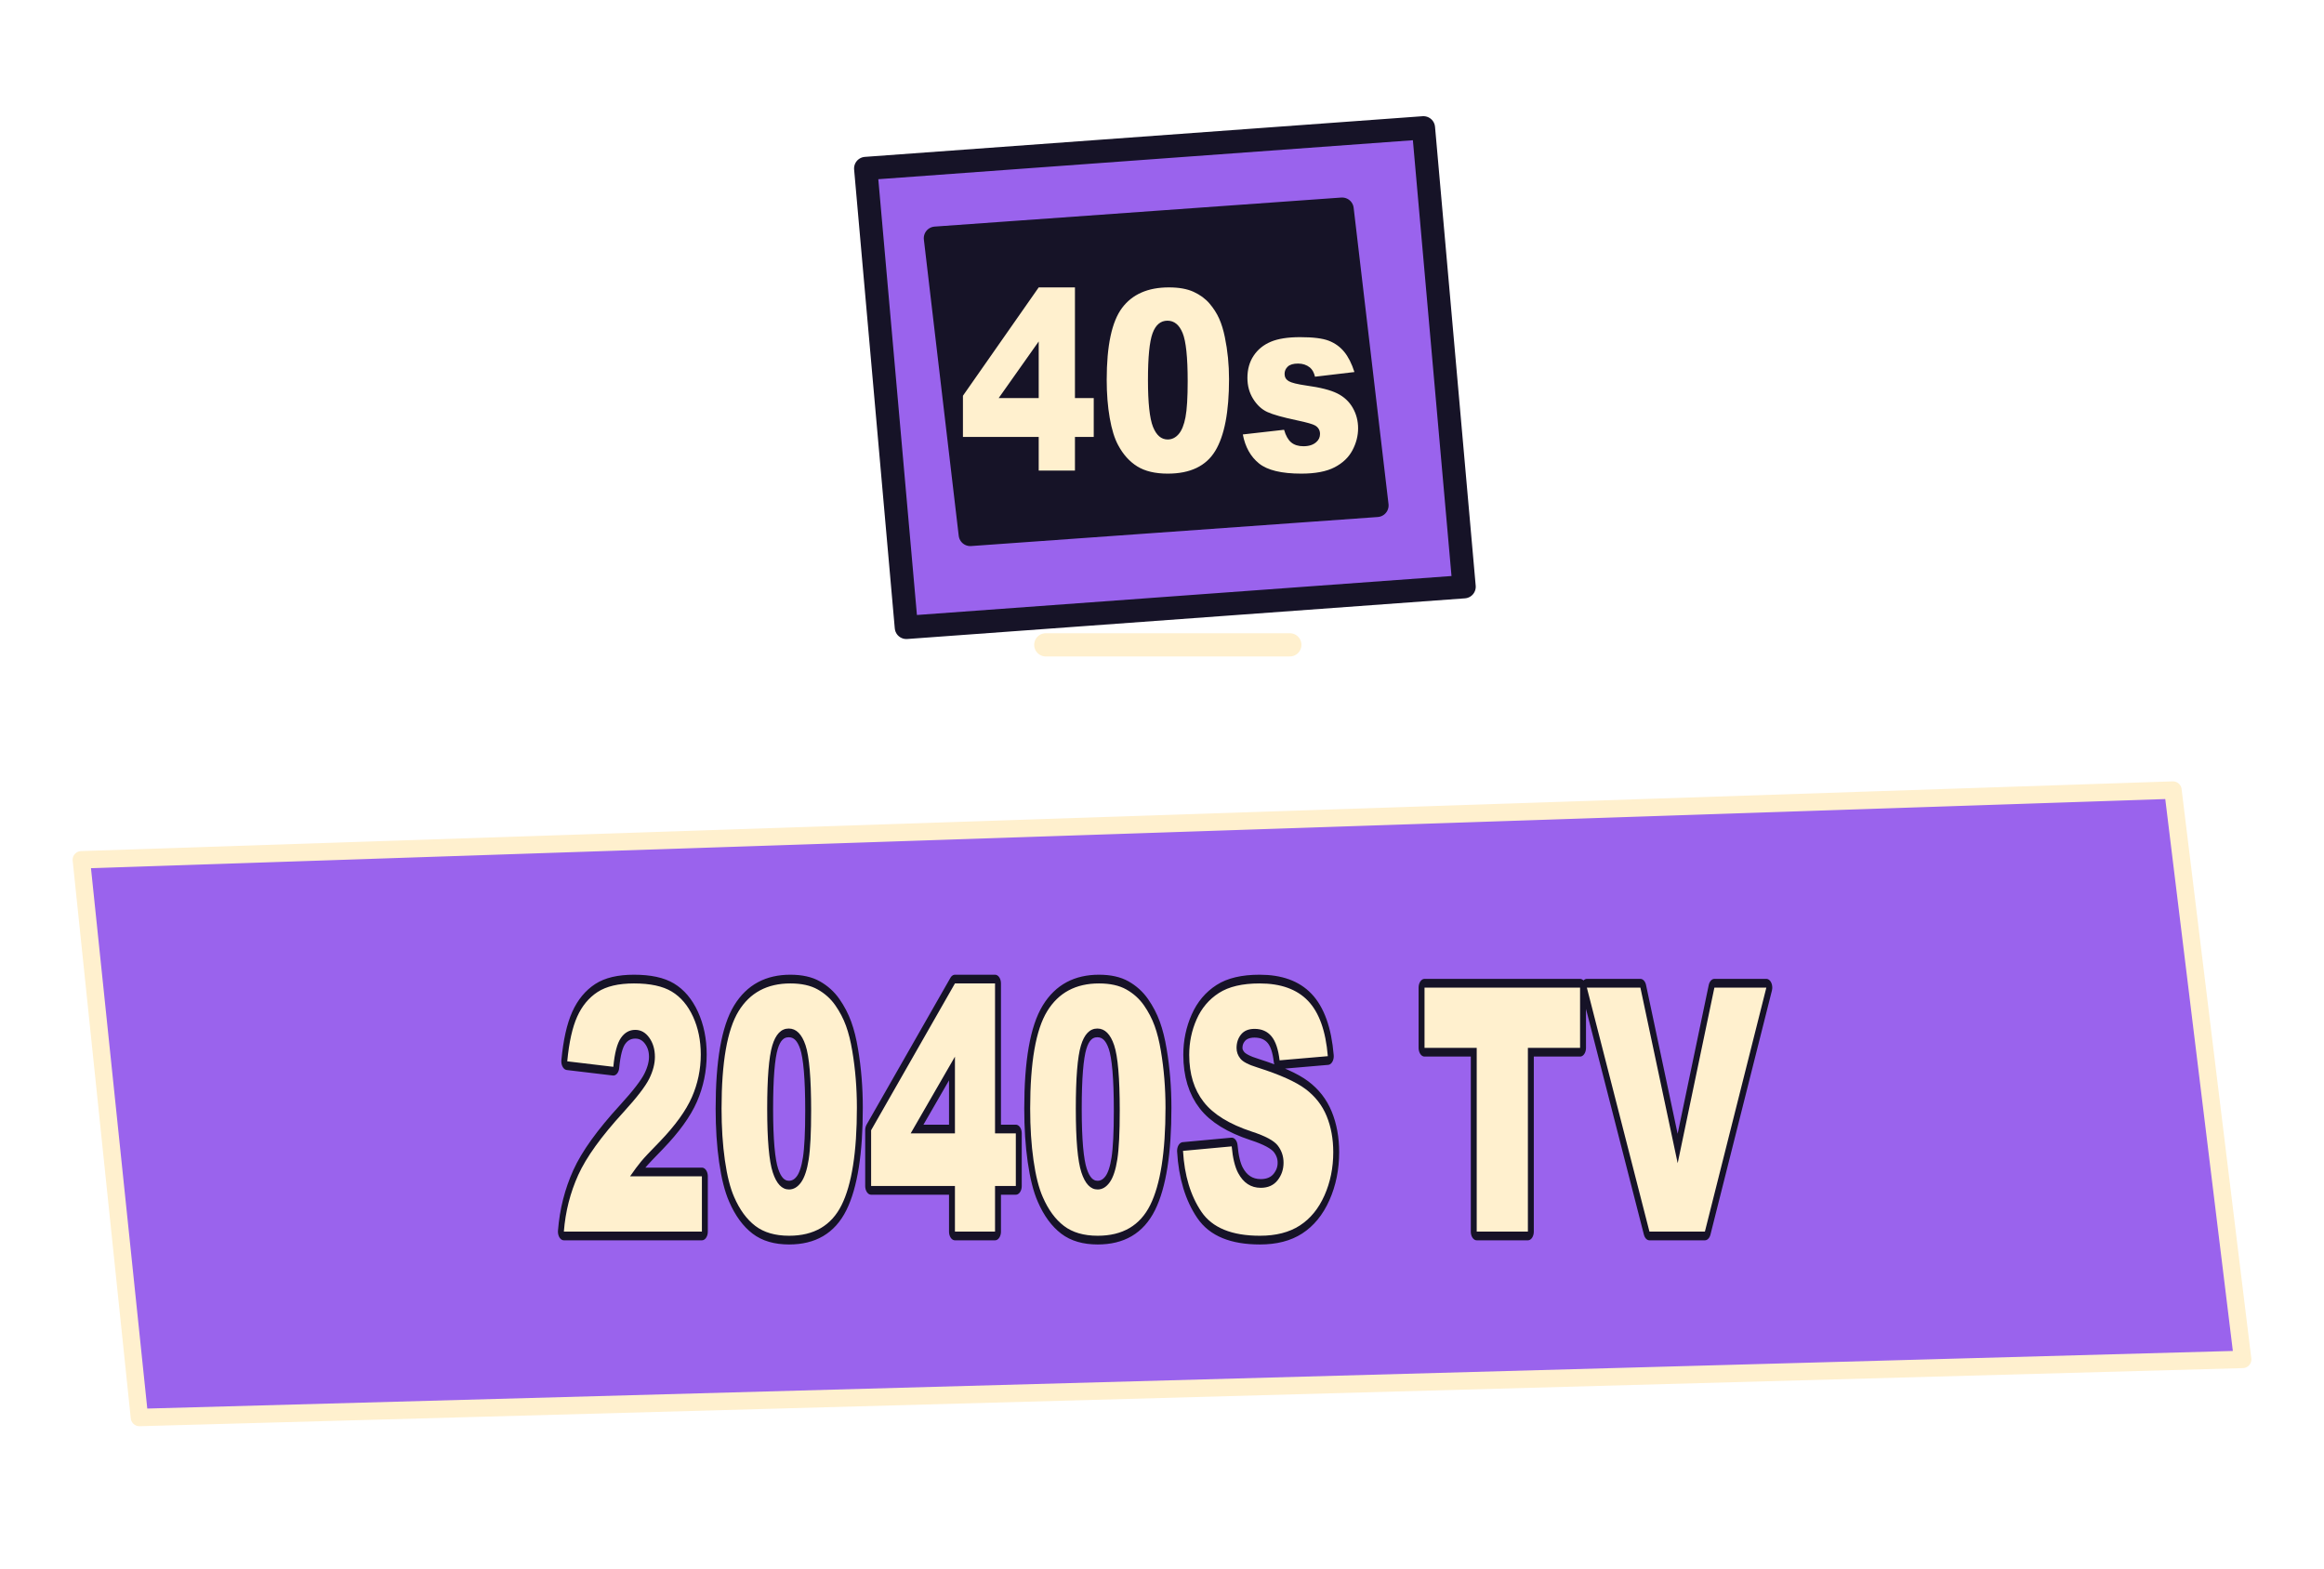
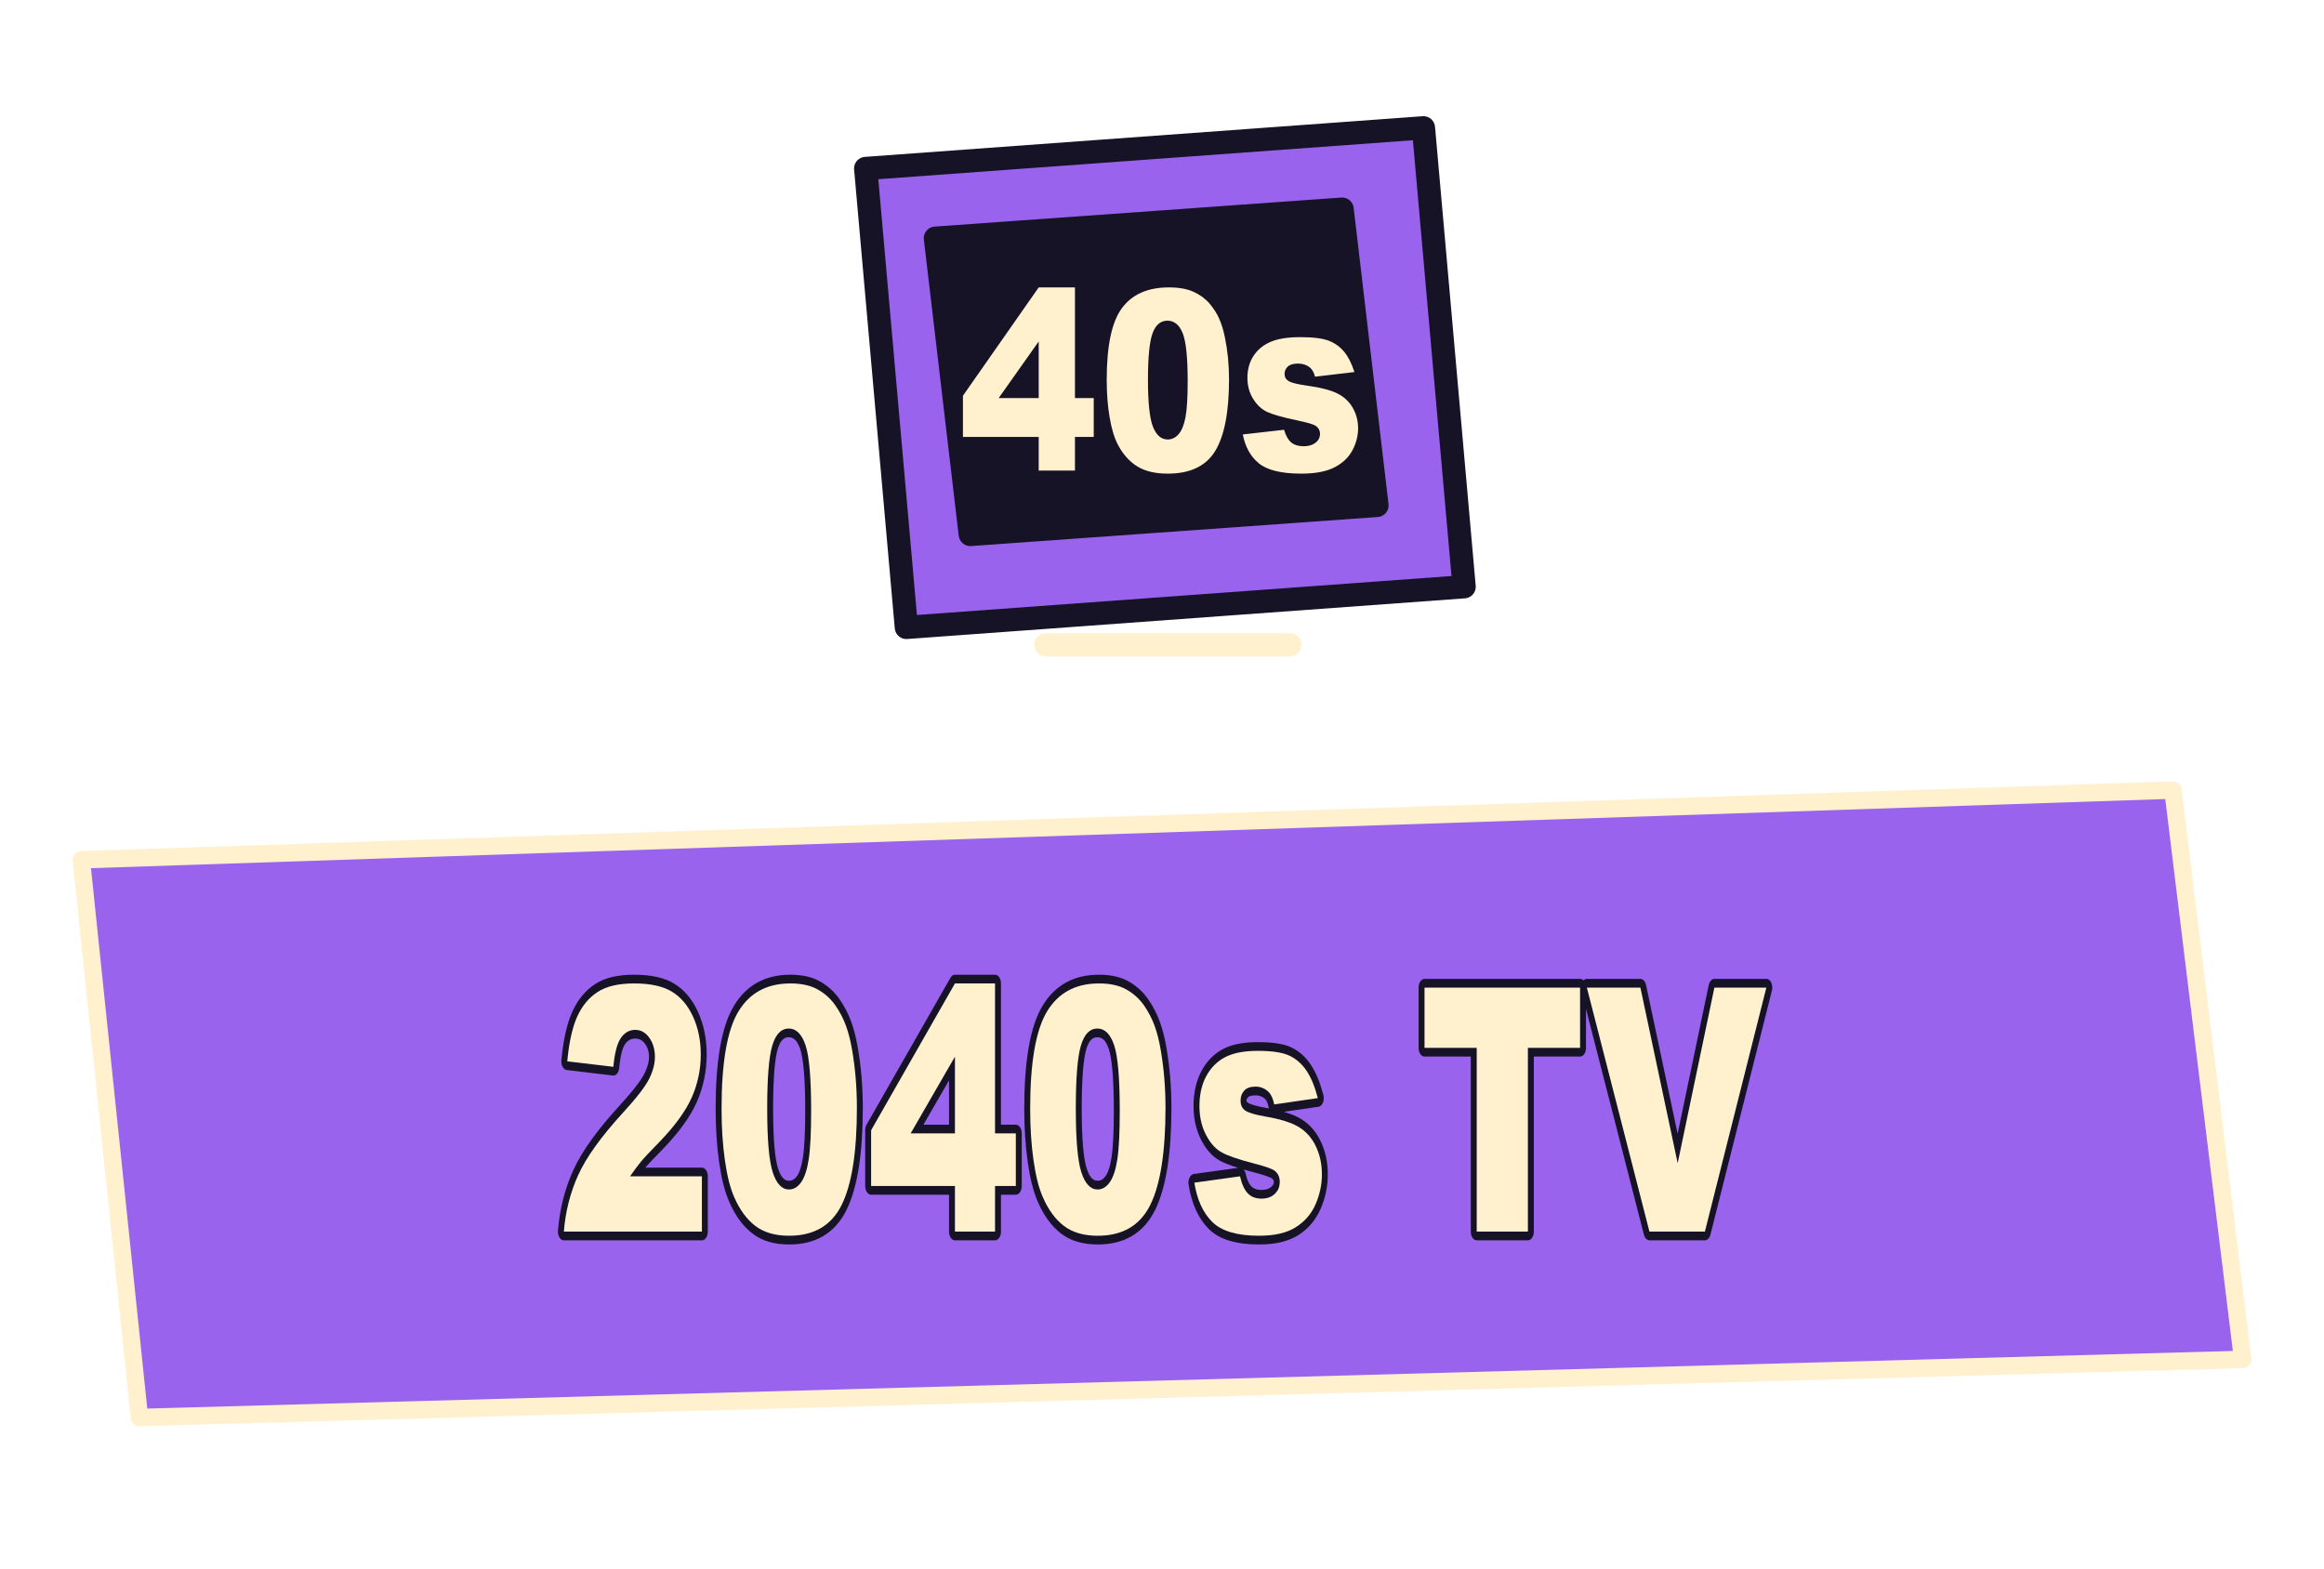
<svg xmlns="http://www.w3.org/2000/svg" viewBox="0 0 400 270" width="400" height="270">
  <g transform="translate(136 2)">
    <path d="m13 27 96-7 7 79-96 7Z" fill="#9A63ED" stroke="#161327" stroke-width="4" stroke-linejoin="round" stroke-linecap="round" />
    <path d="m25 39 70-5 6 51-70 5Z" fill="#161327" stroke="#161327" stroke-width="4" stroke-linejoin="round" stroke-linecap="round" />
    <path d="M44 109h42" fill="none" stroke="#FFF0CE" stroke-width="4" stroke-linejoin="round" stroke-linecap="round" />
    <g transform="translate(29.0 79) scale(0.01757469 -0.02114598)">
      <path d="M784 274H42V609L784 1491H1139V590H1323V274H1139V0H784ZM784 590V1051L392 590ZM1450 739Q1450 1157 1600.5 1324.0Q1751 1491 2059 1491Q2207 1491 2302.0 1454.5Q2397 1418 2457.0 1359.5Q2517 1301 2551.5 1236.5Q2586 1172 2607 1086Q2648 922 2648 744Q2648 345 2513.0 160.0Q2378 -25 2048 -25Q1863 -25 1749.0 34.0Q1635 93 1562 207Q1509 288 1479.5 428.5Q1450 569 1450 739ZM1854 738Q1854 458 1903.5 355.5Q1953 253 2047 253Q2109 253 2154.5 296.5Q2200 340 2221.5 434.0Q2243 528 2243 727Q2243 1019 2193.5 1119.5Q2144 1220 2045 1220Q1944 1220 1899.0 1117.5Q1854 1015 1854 738ZM2783 294 3187 332Q3212 260 3257.0 229.0Q3302 198 3377 198Q3459 198 3504 233Q3539 259 3539 298Q3539 342 3493 366Q3460 383 3318 408Q3106 445 3023.5 476.5Q2941 508 2884.5 583.0Q2828 658 2828 754Q2828 859 2889.0 935.0Q2950 1011 3057.0 1048.5Q3164 1086 3344 1086Q3534 1086 3624.5 1057.0Q3715 1028 3775.5 967.0Q3836 906 3876 802L3490 764Q3475 815 3440 839Q3392 871 3324 871Q3255 871 3223.5 846.5Q3192 822 3192 787Q3192 748 3232 728Q3272 708 3406 692Q3609 669 3708.0 628.0Q3807 587 3859.5 511.0Q3912 435 3912 344Q3912 252 3856.5 165.0Q3801 78 3681.5 26.5Q3562 -25 3356 -25Q3065 -25 2941.5 58.0Q2818 141 2783 294Z" fill="none" stroke="#161327" stroke-width="141.871" stroke-linejoin="round" />
      <path d="M784 274H42V609L784 1491H1139V590H1323V274H1139V0H784ZM784 590V1051L392 590ZM1450 739Q1450 1157 1600.5 1324.0Q1751 1491 2059 1491Q2207 1491 2302.0 1454.5Q2397 1418 2457.0 1359.5Q2517 1301 2551.5 1236.5Q2586 1172 2607 1086Q2648 922 2648 744Q2648 345 2513.0 160.0Q2378 -25 2048 -25Q1863 -25 1749.0 34.0Q1635 93 1562 207Q1509 288 1479.5 428.5Q1450 569 1450 739ZM1854 738Q1854 458 1903.5 355.5Q1953 253 2047 253Q2109 253 2154.5 296.5Q2200 340 2221.5 434.0Q2243 528 2243 727Q2243 1019 2193.5 1119.5Q2144 1220 2045 1220Q1944 1220 1899.0 1117.5Q1854 1015 1854 738ZM2783 294 3187 332Q3212 260 3257.0 229.0Q3302 198 3377 198Q3459 198 3504 233Q3539 259 3539 298Q3539 342 3493 366Q3460 383 3318 408Q3106 445 3023.5 476.5Q2941 508 2884.5 583.0Q2828 658 2828 754Q2828 859 2889.0 935.0Q2950 1011 3057.0 1048.5Q3164 1086 3344 1086Q3534 1086 3624.5 1057.0Q3715 1028 3775.5 967.0Q3836 906 3876 802L3490 764Q3475 815 3440 839Q3392 871 3324 871Q3255 871 3223.5 846.5Q3192 822 3192 787Q3192 748 3232 728Q3272 708 3406 692Q3609 669 3708.0 628.0Q3807 587 3859.5 511.0Q3912 435 3912 344Q3912 252 3856.5 165.0Q3801 78 3681.5 26.5Q3562 -25 3356 -25Q3065 -25 2941.5 58.0Q2818 141 2783 294Z" fill="#FFF0CE" />
    </g>
  </g>
  <path d="m14 148 360-12 12 98-362 10Z" fill="#9A63ED" stroke="#FFF0CE" stroke-width="3" stroke-linejoin="round" stroke-linecap="round" />
  <g transform="translate(96.0 212) scale(0.01944289 -0.02864939)">
-     <path d="M1276 0H54Q75 181 181.5 340.5Q288 500 581 717Q760 850 810.0 919.0Q860 988 860 1050Q860 1117 810.5 1164.5Q761 1212 686 1212Q608 1212 558.5 1163.0Q509 1114 492 990L84 1023Q108 1195 172.0 1291.5Q236 1388 352.5 1439.5Q469 1491 675 1491Q890 1491 1009.5 1442.0Q1129 1393 1197.5 1291.5Q1266 1190 1266 1064Q1266 930 1187.5 808.0Q1109 686 902 540Q779 455 737.5 421.0Q696 387 640 332H1276ZM1450 739Q1450 1157 1600.5 1324.0Q1751 1491 2059 1491Q2207 1491 2302.0 1454.5Q2397 1418 2457.0 1359.5Q2517 1301 2551.5 1236.5Q2586 1172 2607 1086Q2648 922 2648 744Q2648 345 2513.0 160.0Q2378 -25 2048 -25Q1863 -25 1749.0 34.0Q1635 93 1562 207Q1509 288 1479.5 428.5Q1450 569 1450 739ZM1854 738Q1854 458 1903.5 355.5Q1953 253 2047 253Q2109 253 2154.5 296.5Q2200 340 2221.5 434.0Q2243 528 2243 727Q2243 1019 2193.5 1119.5Q2144 1220 2045 1220Q1944 1220 1899.0 1117.5Q1854 1015 1854 738ZM3516 274H2774V609L3516 1491H3871V590H4055V274H3871V0H3516ZM3516 590V1051L3124 590ZM4182 739Q4182 1157 4332.5 1324.0Q4483 1491 4791 1491Q4939 1491 5034.0 1454.5Q5129 1418 5189.0 1359.5Q5249 1301 5283.5 1236.5Q5318 1172 5339 1086Q5380 922 5380 744Q5380 345 5245.0 160.0Q5110 -25 4780 -25Q4595 -25 4481.0 34.0Q4367 93 4294 207Q4241 288 4211.5 428.5Q4182 569 4182 739ZM4586 738Q4586 458 4635.5 355.5Q4685 253 4779 253Q4841 253 4886.5 296.5Q4932 340 4953.5 434.0Q4975 528 4975 727Q4975 1019 4925.5 1119.5Q4876 1220 4777 1220Q4676 1220 4631.0 1117.5Q4586 1015 4586 738ZM5535 485 5966 512Q5980 407 6023 352Q6093 263 6223 263Q6320 263 6372.5 308.5Q6425 354 6425 414Q6425 471 6375 516Q6325 561 6143 601Q5845 668 5718 779Q5590 890 5590 1062Q5590 1175 5655.5 1275.5Q5721 1376 5852.5 1433.5Q5984 1491 6213 1491Q6494 1491 6641.5 1386.5Q6789 1282 6817 1054L6390 1029Q6373 1128 6318.5 1173.0Q6264 1218 6168 1218Q6089 1218 6049.0 1184.5Q6009 1151 6009 1103Q6009 1068 6042 1040Q6074 1011 6194 986Q6491 922 6619.5 856.5Q6748 791 6806.5 694.0Q6865 597 6865 477Q6865 336 6787.0 217.0Q6709 98 6569.0 36.5Q6429 -25 6216 -25Q5842 -25 5698.0 119.0Q5554 263 5535 485ZM7673 1466H9050V1104H8588V0H8135V1104H7673ZM9110 1466H9584L9914 411L10239 1466H10699L10155 0H9664Z" fill="none" stroke="#161327" stroke-width="104.714" stroke-linejoin="round" />
-     <path d="M1276 0H54Q75 181 181.5 340.5Q288 500 581 717Q760 850 810.0 919.0Q860 988 860 1050Q860 1117 810.5 1164.5Q761 1212 686 1212Q608 1212 558.5 1163.0Q509 1114 492 990L84 1023Q108 1195 172.0 1291.5Q236 1388 352.5 1439.5Q469 1491 675 1491Q890 1491 1009.5 1442.0Q1129 1393 1197.5 1291.5Q1266 1190 1266 1064Q1266 930 1187.5 808.0Q1109 686 902 540Q779 455 737.5 421.0Q696 387 640 332H1276ZM1450 739Q1450 1157 1600.5 1324.0Q1751 1491 2059 1491Q2207 1491 2302.0 1454.5Q2397 1418 2457.0 1359.5Q2517 1301 2551.5 1236.5Q2586 1172 2607 1086Q2648 922 2648 744Q2648 345 2513.0 160.0Q2378 -25 2048 -25Q1863 -25 1749.0 34.0Q1635 93 1562 207Q1509 288 1479.5 428.5Q1450 569 1450 739ZM1854 738Q1854 458 1903.5 355.5Q1953 253 2047 253Q2109 253 2154.5 296.5Q2200 340 2221.5 434.0Q2243 528 2243 727Q2243 1019 2193.5 1119.5Q2144 1220 2045 1220Q1944 1220 1899.0 1117.5Q1854 1015 1854 738ZM3516 274H2774V609L3516 1491H3871V590H4055V274H3871V0H3516ZM3516 590V1051L3124 590ZM4182 739Q4182 1157 4332.5 1324.0Q4483 1491 4791 1491Q4939 1491 5034.0 1454.5Q5129 1418 5189.0 1359.5Q5249 1301 5283.5 1236.5Q5318 1172 5339 1086Q5380 922 5380 744Q5380 345 5245.0 160.0Q5110 -25 4780 -25Q4595 -25 4481.0 34.0Q4367 93 4294 207Q4241 288 4211.5 428.5Q4182 569 4182 739ZM4586 738Q4586 458 4635.5 355.5Q4685 253 4779 253Q4841 253 4886.5 296.5Q4932 340 4953.5 434.0Q4975 528 4975 727Q4975 1019 4925.5 1119.5Q4876 1220 4777 1220Q4676 1220 4631.0 1117.5Q4586 1015 4586 738ZM5535 485 5966 512Q5980 407 6023 352Q6093 263 6223 263Q6320 263 6372.5 308.5Q6425 354 6425 414Q6425 471 6375 516Q6325 561 6143 601Q5845 668 5718 779Q5590 890 5590 1062Q5590 1175 5655.5 1275.5Q5721 1376 5852.5 1433.5Q5984 1491 6213 1491Q6494 1491 6641.5 1386.5Q6789 1282 6817 1054L6390 1029Q6373 1128 6318.5 1173.0Q6264 1218 6168 1218Q6089 1218 6049.0 1184.5Q6009 1151 6009 1103Q6009 1068 6042 1040Q6074 1011 6194 986Q6491 922 6619.5 856.5Q6748 791 6806.5 694.0Q6865 597 6865 477Q6865 336 6787.0 217.0Q6709 98 6569.0 36.5Q6429 -25 6216 -25Q5842 -25 5698.0 119.0Q5554 263 5535 485ZM7673 1466H9050V1104H8588V0H8135V1104H7673ZM9110 1466H9584L9914 411L10239 1466H10699L10155 0H9664Z" fill="#FFF0CE" />
+     <path d="M1276 0H54Q75 181 181.5 340.5Q288 500 581 717Q760 850 810.0 919.0Q860 988 860 1050Q860 1117 810.5 1164.5Q761 1212 686 1212Q608 1212 558.5 1163.0Q509 1114 492 990L84 1023Q108 1195 172.0 1291.5Q236 1388 352.5 1439.5Q469 1491 675 1491Q890 1491 1009.5 1442.0Q1129 1393 1197.5 1291.5Q1266 1190 1266 1064Q1266 930 1187.5 808.0Q1109 686 902 540Q779 455 737.5 421.0Q696 387 640 332H1276ZM1450 739Q1450 1157 1600.5 1324.0Q1751 1491 2059 1491Q2207 1491 2302.0 1454.5Q2397 1418 2457.0 1359.5Q2517 1301 2551.5 1236.5Q2586 1172 2607 1086Q2648 922 2648 744Q2648 345 2513.0 160.0Q2378 -25 2048 -25Q1863 -25 1749.0 34.0Q1635 93 1562 207Q1509 288 1479.5 428.5Q1450 569 1450 739ZM1854 738Q1854 458 1903.5 355.5Q1953 253 2047 253Q2109 253 2154.5 296.5Q2200 340 2221.5 434.0Q2243 528 2243 727Q2243 1019 2193.5 1119.5Q2144 1220 2045 1220Q1944 1220 1899.0 1117.5Q1854 1015 1854 738ZM3516 274H2774V609L3516 1491H3871V590H4055V274H3871V0H3516ZM3516 590V1051L3124 590ZM4182 739Q4182 1157 4332.5 1324.0Q4483 1491 4791 1491Q4939 1491 5034.0 1454.5Q5129 1418 5189.0 1359.5Q5249 1301 5283.5 1236.5Q5318 1172 5339 1086Q5380 922 5380 744Q5380 345 5245.0 160.0Q5110 -25 4780 -25Q4595 -25 4481.0 34.0Q4367 93 4294 207Q4241 288 4211.5 428.5Q4182 569 4182 739ZM4586 738Q4586 458 4635.5 355.5Q4685 253 4779 253Q4841 253 4886.5 296.5Q4932 340 4953.5 434.0Q4975 528 4975 727Q4975 1019 4925.5 1119.5Q4876 1220 4777 1220Q4676 1220 4631.0 1117.5Q4586 1015 4586 738ZM7673 1466H9050V1104H8588V0H8135V1104H7673ZM9110 1466H9584L9914 411L10239 1466H10699L10155 0H9664Z" fill="none" stroke="#161327" stroke-width="104.714" stroke-linejoin="round" />
+     <path d="M2783 294 3187 332Q3212 260 3257.0 229.0Q3302 198 3377 198Q3459 198 3504 233Q3539 259 3539 298Q3539 342 3493 366Q3460 383 3318 408Q3106 445 3023.5 476.5Q2941 508 2884.5 583.0Q2828 658 2828 754Q2828 859 2889.0 935.0Q2950 1011 3057.0 1048.5Q3164 1086 3344 1086Q3534 1086 3624.5 1057.0Q3715 1028 3775.5 967.0Q3836 906 3876 802L3490 764Q3475 815 3440 839Q3392 871 3324 871Q3255 871 3223.5 846.5Q3192 822 3192 787Q3192 748 3232 728Q3272 708 3406 692Q3609 669 3708.0 628.0Q3807 587 3859.5 511.0Q3912 435 3912 344Q3912 252 3856.5 165.0Q3801 78 3681.5 26.5Q3562 -25 3356 -25Q3065 -25 2941.5 58.0Q2818 141 2783 294Z" fill="none" stroke="#161327" stroke-width="104.714" stroke-linejoin="round" transform="translate(2852.5 0)" />
+     <path d="M1276 0H54Q75 181 181.5 340.5Q288 500 581 717Q760 850 810.0 919.0Q860 988 860 1050Q860 1117 810.5 1164.5Q761 1212 686 1212Q608 1212 558.5 1163.0Q509 1114 492 990L84 1023Q108 1195 172.0 1291.5Q236 1388 352.5 1439.5Q469 1491 675 1491Q890 1491 1009.5 1442.0Q1129 1393 1197.5 1291.5Q1266 1190 1266 1064Q1266 930 1187.5 808.0Q1109 686 902 540Q779 455 737.5 421.0Q696 387 640 332H1276ZM1450 739Q1450 1157 1600.5 1324.0Q1751 1491 2059 1491Q2207 1491 2302.0 1454.5Q2397 1418 2457.0 1359.5Q2517 1301 2551.5 1236.5Q2586 1172 2607 1086Q2648 922 2648 744Q2648 345 2513.0 160.0Q2378 -25 2048 -25Q1863 -25 1749.0 34.0Q1635 93 1562 207Q1509 288 1479.5 428.5Q1450 569 1450 739ZM1854 738Q1854 458 1903.5 355.5Q1953 253 2047 253Q2109 253 2154.5 296.5Q2200 340 2221.5 434.0Q2243 528 2243 727Q2243 1019 2193.5 1119.5Q2144 1220 2045 1220Q1944 1220 1899.0 1117.5Q1854 1015 1854 738ZM3516 274H2774V609L3516 1491H3871V590H4055V274H3871V0H3516ZM3516 590V1051L3124 590ZM4182 739Q4182 1157 4332.5 1324.0Q4483 1491 4791 1491Q4939 1491 5034.0 1454.5Q5129 1418 5189.0 1359.5Q5249 1301 5283.5 1236.5Q5318 1172 5339 1086Q5380 922 5380 744Q5380 345 5245.0 160.0Q5110 -25 4780 -25Q4595 -25 4481.0 34.0Q4367 93 4294 207Q4241 288 4211.5 428.5Q4182 569 4182 739ZM4586 738Q4586 458 4635.5 355.5Q4685 253 4779 253Q4841 253 4886.5 296.5Q4932 340 4953.5 434.0Q4975 528 4975 727Q4975 1019 4925.5 1119.5Q4876 1220 4777 1220Q4676 1220 4631.0 1117.5Q4586 1015 4586 738ZM7673 1466H9050V1104H8588V0H8135V1104H7673ZM9110 1466H9584L9914 411L10239 1466H10699L10155 0H9664Z" fill="#FFF0CE" />
+     <path d="M2783 294 3187 332Q3212 260 3257.0 229.0Q3302 198 3377 198Q3459 198 3504 233Q3539 259 3539 298Q3539 342 3493 366Q3460 383 3318 408Q3106 445 3023.5 476.5Q2941 508 2884.5 583.0Q2828 658 2828 754Q2828 859 2889.0 935.0Q2950 1011 3057.0 1048.5Q3164 1086 3344 1086Q3534 1086 3624.5 1057.0Q3715 1028 3775.5 967.0Q3836 906 3876 802L3490 764Q3475 815 3440 839Q3392 871 3324 871Q3255 871 3223.5 846.5Q3192 822 3192 787Q3192 748 3232 728Q3272 708 3406 692Q3609 669 3708.0 628.0Q3807 587 3859.5 511.0Q3912 435 3912 344Q3912 252 3856.5 165.0Q3801 78 3681.5 26.5Q3562 -25 3356 -25Q3065 -25 2941.5 58.0Q2818 141 2783 294Z" fill="#FFF0CE" transform="translate(2852.5 0)" />
  </g>
</svg>
